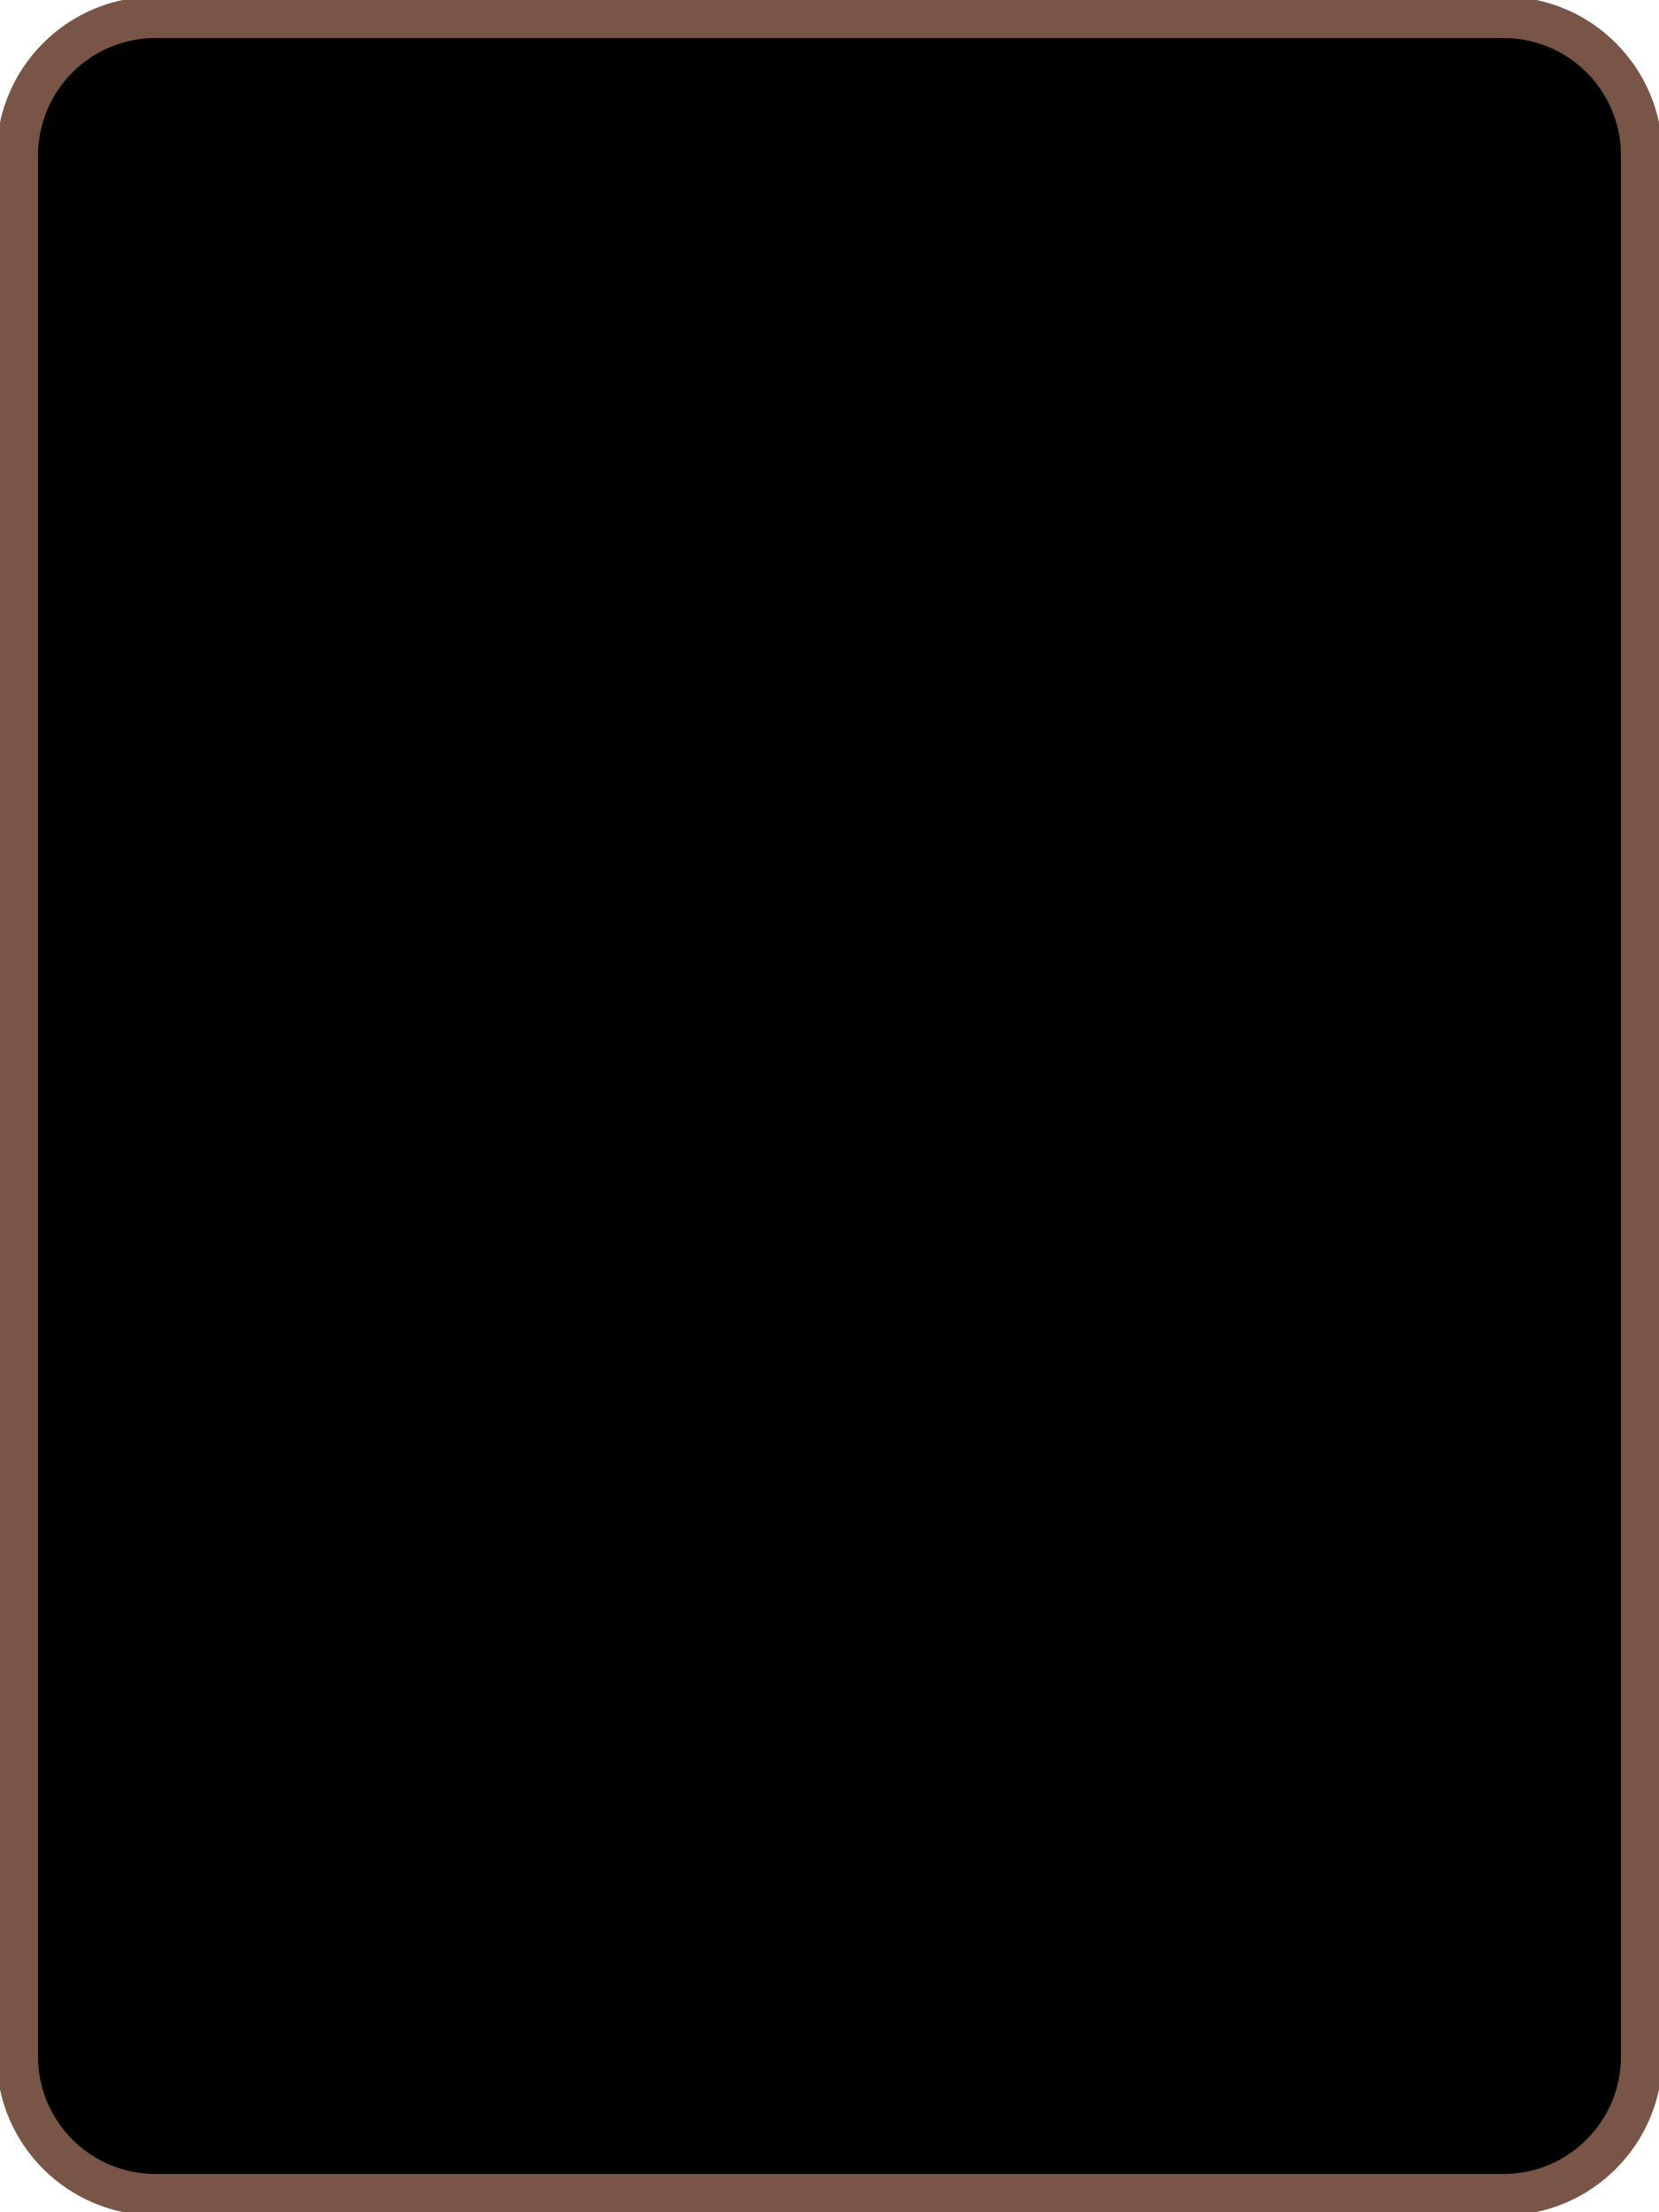
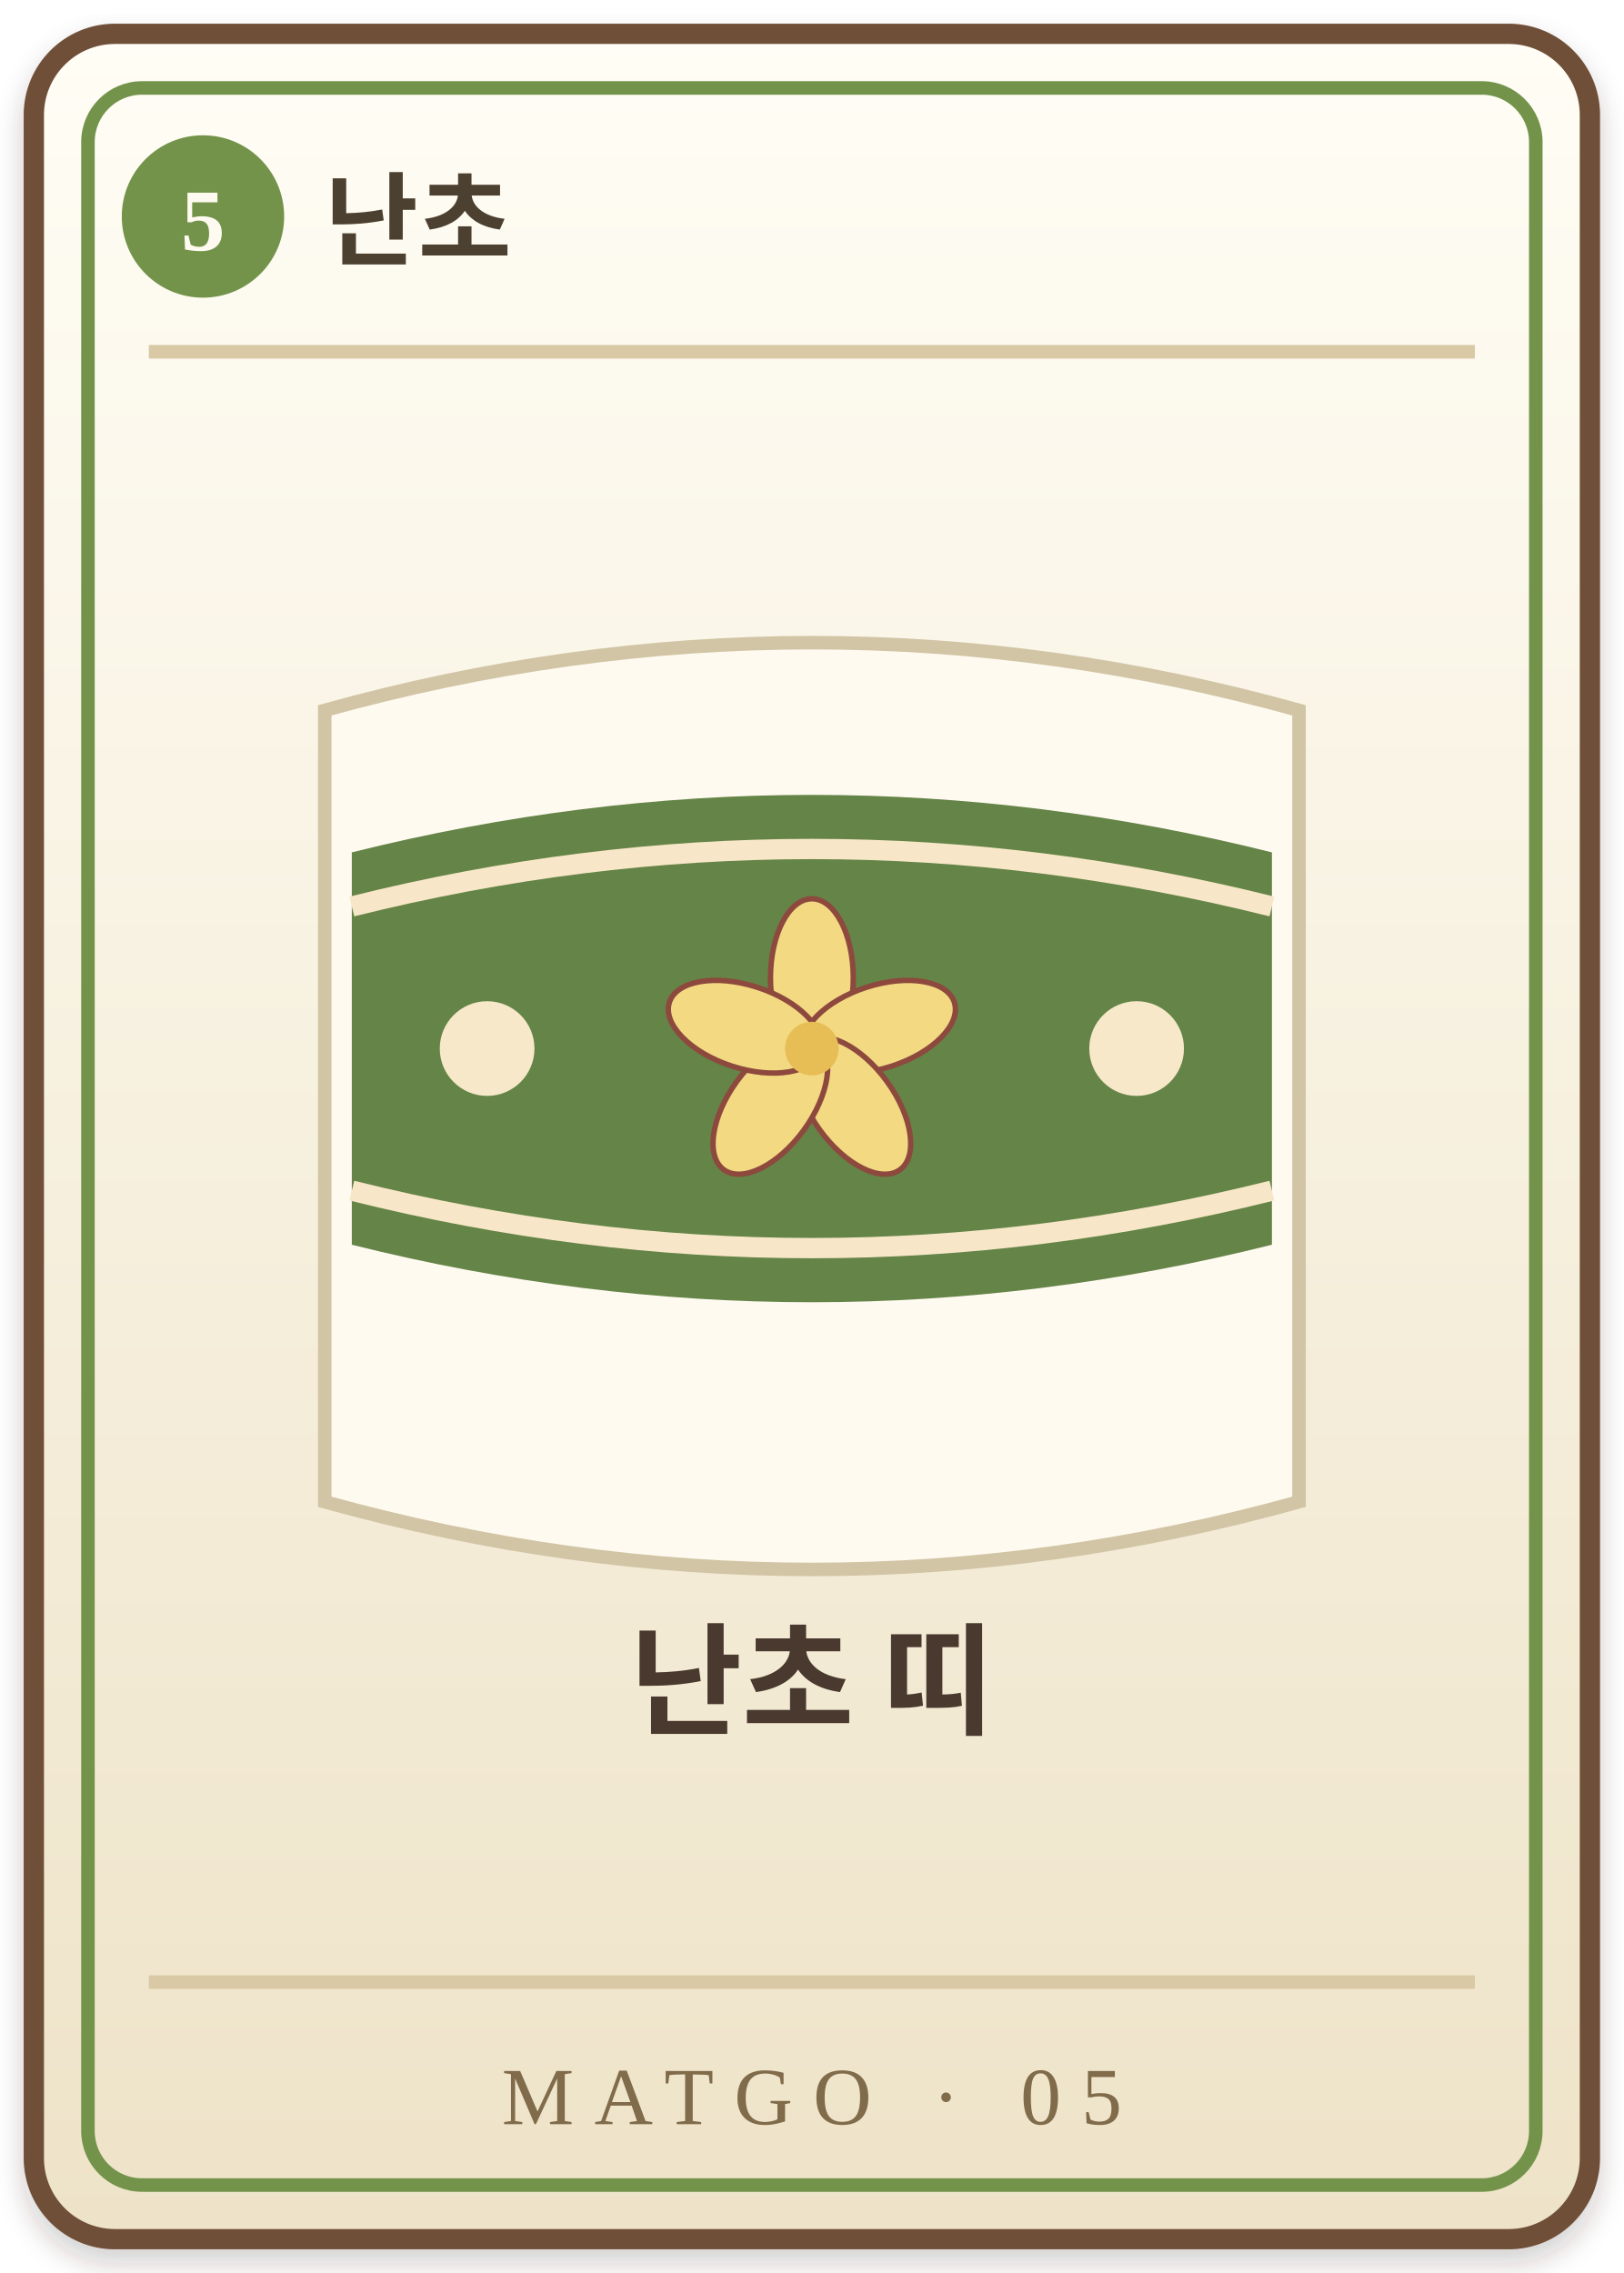
- <svg xmlns="http://www.w3.org/2000/svg" viewBox="0 0 48 64">
+ <svg xmlns="http://www.w3.org/2000/svg" viewBox="0 0 240 336" role="img" aria-labelledby="title-m05-tti-1">
  <defs>
-     <filter id="m05-tti-1-noise">
-       <feTurbulence type="fractalNoise" baseFrequency="0.5" numOctaves="2" />
-       <feDiffuseLighting in="Card" lightingColor="#ffffff">
-         <feRadialGradient fx="50%" fy="50%" r="60%">
-           <stop offset=".05" stop-color="#ffffff" />
-           <stop offset=".15" stop-color="#aaaaaa" />
-           <stop offset=".80" stop-color="#000000" />
-         </feRadialGradient>
-       </feDiffuseLighting>
+     <linearGradient id="paper-m05-tti-1" x2="0" y2="1">
+       <stop stop-color="#fffdf5" />
+       <stop offset="1" stop-color="#eee3c8" />
+     </linearGradient>
+     <filter id="shadow-m05-tti-1" x="-10%" y="-10%" width="120%" height="120%">
+       <feDropShadow dx="0" dy="2" stdDeviation="2" flood-color="#332b20" flood-opacity=".22" />
    </filter>
  </defs>
-   <rect x="0.5" y="0.5" width="47" height="63" fill="hsl(-327176474724768550000, 45%, -31808823931574720000%)" stroke="#795548" stroke-width="1.2" rx="4" />
+   <rect x="5" y="5" width="230" height="326" rx="12" fill="url(#paper-m05-tti-1)" stroke="#6f5038" stroke-width="3" filter="url(#shadow-m05-tti-1)" />
+   <rect x="13" y="13" width="214" height="310" rx="8" fill="none" stroke="#73934b" stroke-width="2" />
+   <path d="M22 52 H218" stroke="#d9c9a5" stroke-width="2" />
+   <circle cx="30" cy="32" r="12" fill="#73934b" />
+   <text x="30" y="37" text-anchor="middle" font-size="13" font-weight="700" fill="#fffaf0">5</text>
+   <text x="48" y="38" font-size="15" font-weight="700" fill="#4c4031">난초</text>
+   <g>
+     <g>
+       <path d="M48 105 Q120 85 192 105 L192 222 Q120 242 48 222Z" fill="#fffaf0" stroke="#d2c5a6" stroke-width="2" />
+       <path d="M52 126 Q120 109 188 126 L188 184 Q120 201 52 184Z" fill="#658447" />
+       <path d="M52 134 Q120 117 188 134 M52 176 Q120 193 188 176" fill="none" stroke="#f7e7c8" stroke-width="3" />
+       <circle cx="72" cy="155" r="7" fill="#f6e8c9" />
+       <circle cx="168" cy="155" r="7" fill="#f6e8c9" />
+       <g transform="translate(120 155)" fill="#f2d982" stroke="#8d493d" stroke-width=".8">
+         <ellipse cy="-10.44" rx="6.12" ry="11.7" />
+         <ellipse cy="-10.44" rx="6.12" ry="11.7" transform="rotate(72)" />
+         <ellipse cy="-10.44" rx="6.12" ry="11.7" transform="rotate(144)" />
+         <ellipse cy="-10.44" rx="6.12" ry="11.7" transform="rotate(216)" />
+         <ellipse cy="-10.44" rx="6.12" ry="11.7" transform="rotate(288)" />
+         <circle r="3.96" fill="#e7bd55" stroke="none" />
+       </g>
+       <text x="120" y="255" text-anchor="middle" font-size="18" font-weight="700" fill="#49392e">난초 띠</text>
+     </g>
+   </g>
+   <path d="M22 293 H218" stroke="#d9c9a5" stroke-width="2" />
+   <text x="120" y="314" text-anchor="middle" font-size="12" letter-spacing="3" fill="#806b4a">MATGO · 05</text>
</svg>
